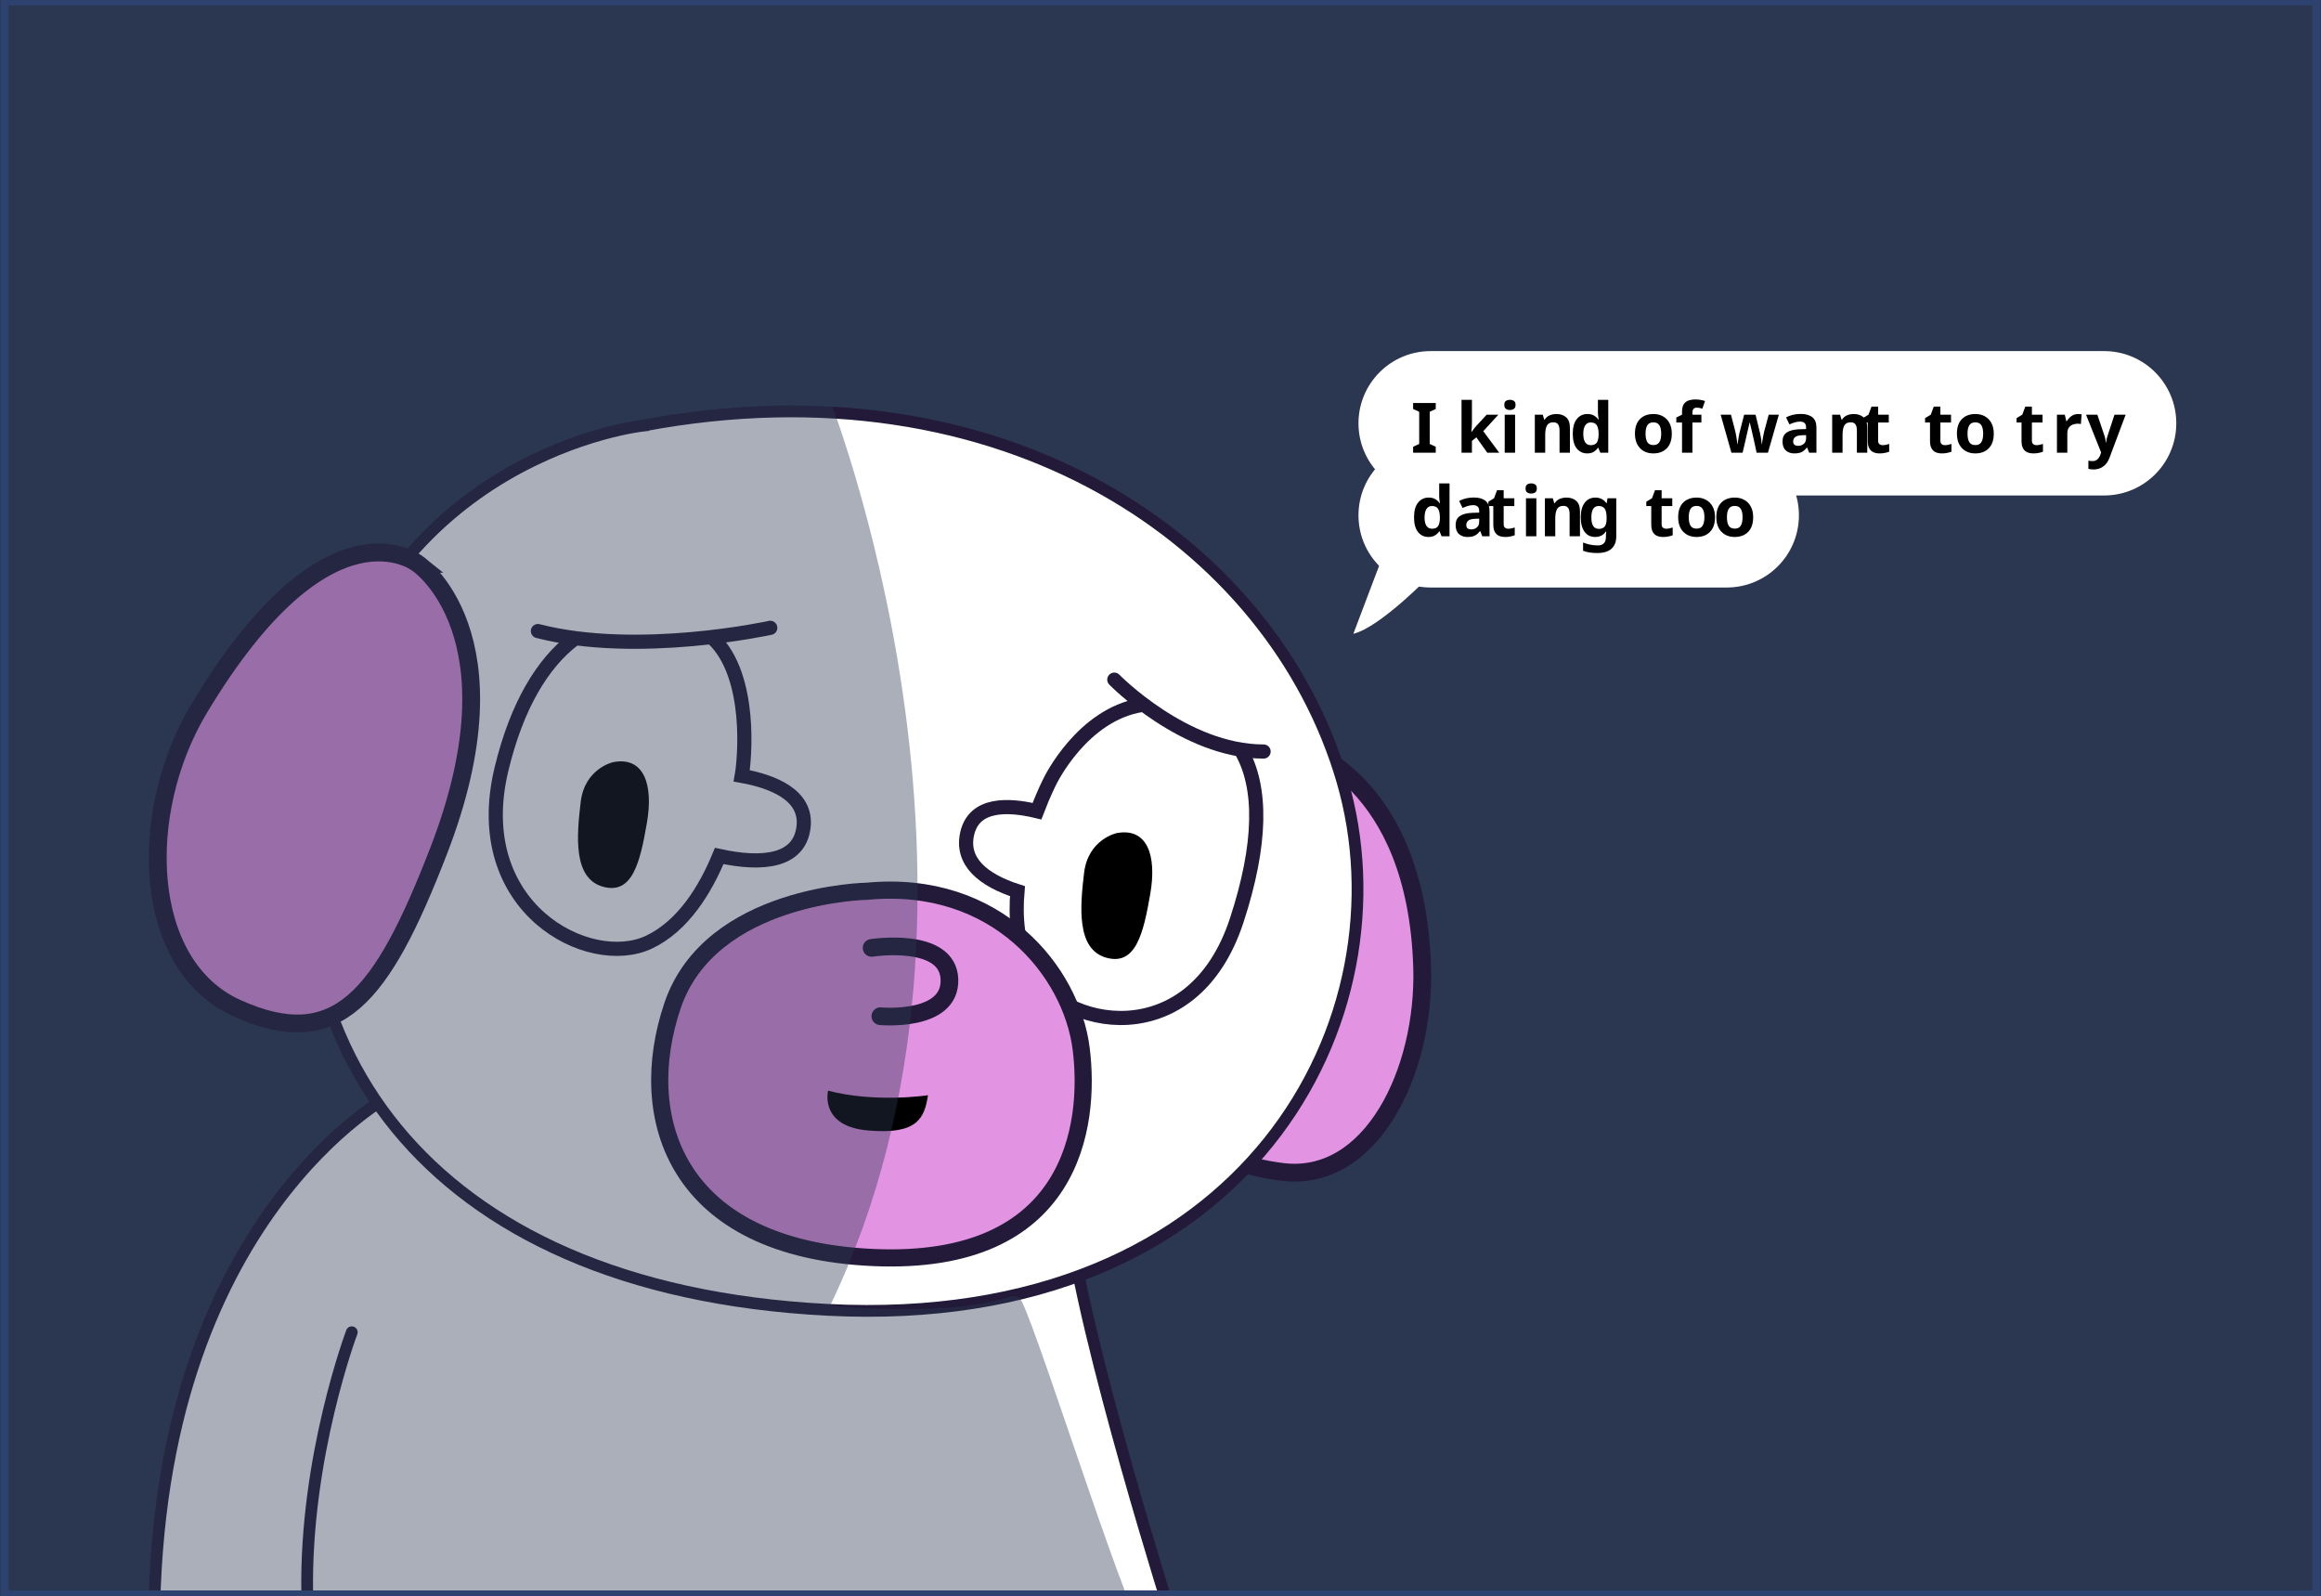
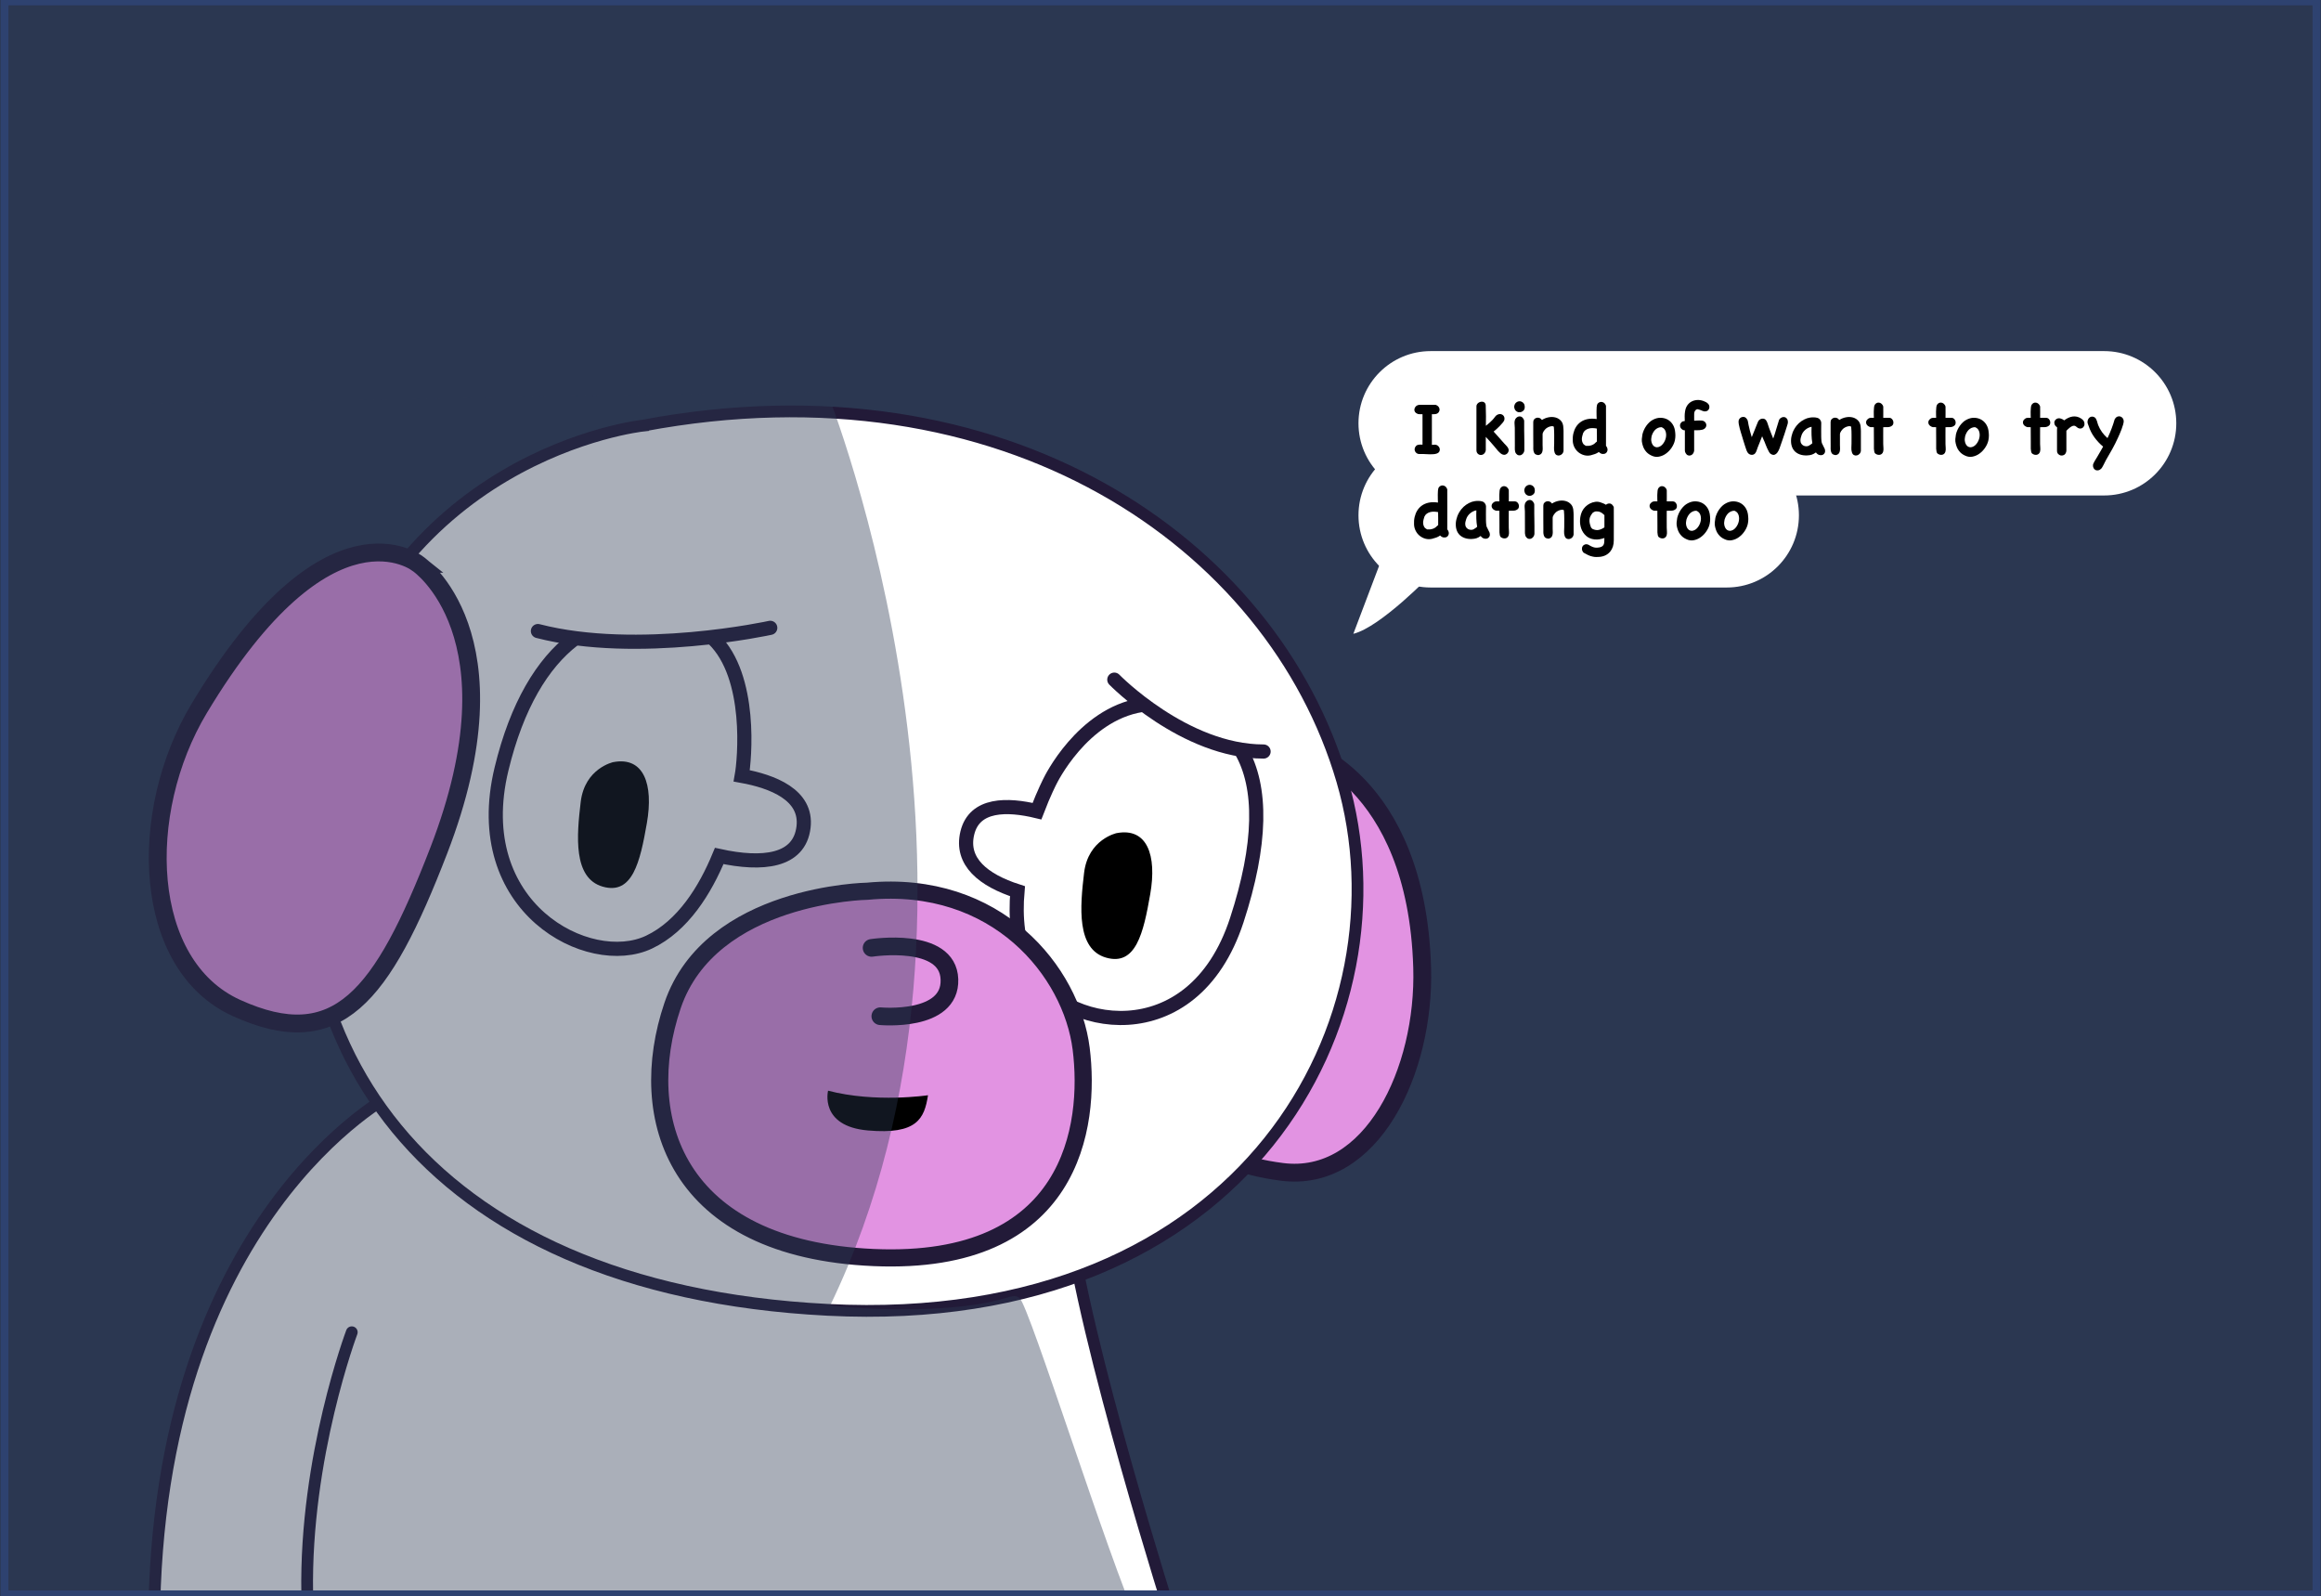
<svg xmlns="http://www.w3.org/2000/svg" id="Layer_1" data-name="Layer 1" width="800" height="550" viewBox="0 0 800 550">
  <rect x="-7.81" y="-5.67" width="814.41" height="565.59" fill="#2b3751" />
  <path d="M135.35,377.07s-81.6,42.07-82.23,182.46h351.32s-31.12-97.78-36.16-141l-232.92-41.46Z" fill="#fff" stroke="#221a38" stroke-linecap="round" stroke-miterlimit="10" stroke-width="4.05" />
  <path d="M447.8,257.28s-27.28-8.79-45.15,59.6c-17.87,68.39,11.74,83.47,39.16,87.01,30.99,4.01,49.43-34.82,48.38-70.39-1.94-65.47-42.39-76.23-42.39-76.23Z" fill="#e293e2" stroke="#221a38" stroke-linecap="round" stroke-miterlimit="10" stroke-width="6.14" />
  <path d="M221.68,146.69s-90.23,9.56-111.81,109.94c-21.58,100.38,34.82,187.62,175.35,194.82,145.37,7.46,201.16-101.19,177.41-182.42-23.98-82.03-116.52-145.72-240.95-122.35Z" fill="#fff" stroke="#221a38" stroke-linecap="round" stroke-miterlimit="10" stroke-width="4.05" />
  <path d="M393.5,242.99c-20.57,3.29-31.56,26.21-31.56,26.21,0,0-2.11,4.05-4.52,10.38-10.11-2.44-21.56-2.71-24.01,7.55-2.37,9.9,5.56,16.25,17.29,20.03-.79,8.95,0,18.22,3.99,26.27,10.58,21.39,56.36,30.31,71.6-16.27,8.54-26.12,8.85-45.87,1.43-58.56" fill="#fff" stroke="#221a38" stroke-linecap="round" stroke-miterlimit="10" stroke-width="4.88" />
  <path d="M298.98,307.17s-54.05.81-67.16,39.4c-13.11,38.59.83,83.91,69.38,86.86,68.55,2.94,74.79-45.43,71.46-71.96-3.33-26.53-29.02-58.52-73.68-54.3Z" fill="#e293e2" stroke="#221a38" stroke-linecap="round" stroke-miterlimit="10" stroke-width="5.91" />
  <path d="M300.42,326.7s26.32-4.1,26.83,10.85c.52,14.96-23.82,12.7-23.82,12.7" fill="none" stroke="#221a38" stroke-linecap="round" stroke-miterlimit="10" stroke-width="6.09" />
  <path d="M144.07,194.33s-30.67-24.67-75.41,49.83c-21.58,35.93-19.81,88.42,12.84,103.25,34.72,15.76,50.15-3.63,69.69-54.15,28.87-74.62-7.13-98.93-7.13-98.93Z" fill="#e293e2" stroke="#221a38" stroke-linecap="round" stroke-miterlimit="10" stroke-width="6.14" />
  <path d="M197.6,220.5c-10.54,8.12-19.42,22.5-24.74,44.55-11.53,47.81,30.13,69.48,50.84,59.67,11.72-5.55,19.37-18.01,24.2-29.7,14.97,3.27,27.64,1.91,29.06-9.93,1.34-11.13-10.65-15.76-21.3-17.69,1-5.53,3.68-34.09-9.69-47.16" fill="none" stroke="#221a38" stroke-linecap="round" stroke-miterlimit="10" stroke-width="4.88" />
  <path d="M319.86,377.49s-18,2.72-34.44-1.57c0,0-3.1,12.24,13.76,13.71,16.85,1.47,19.44-4.05,20.68-12.14Z" />
  <path d="M384.92,287.13s-9.87,2.08-11.26,13.72c-1.39,11.63-2.68,26.26,7.58,29.21,10.26,2.95,12.88-8.45,15.22-21.88,2.34-13.43-1.06-23.01-11.54-21.04Z" />
  <path d="M211.42,262.66s-9.87,2.08-11.26,13.72c-1.39,11.63-2.68,26.26,7.58,29.21,10.26,2.95,12.88-8.45,15.22-21.88,2.34-13.43-1.06-23.01-11.54-21.04Z" />
  <path d="M265.49,216.39s-45.6,10.01-80.08,1.11" fill="none" stroke="#221a38" stroke-linecap="round" stroke-miterlimit="10" stroke-width="4.88" />
  <path d="M384.08,234.25s24.14,24.77,51.45,24.77" fill="none" stroke="#221a38" stroke-linecap="round" stroke-miterlimit="10" stroke-width="4.88" />
  <path d="M121.25,459.17s-16.2,42.94-15.36,90.04" fill="none" stroke="#221a38" stroke-linecap="round" stroke-miterlimit="10" stroke-width="4.05" />
  <g>
    <rect x="468.24" y="121.01" width="281.88" height="49.76" rx="24.88" ry="24.88" fill="#fff" />
    <rect x="468.24" y="152.73" width="151.81" height="49.76" rx="24.88" ry="24.88" fill="#fff" />
    <path d="M493.21,198.1s-17.27,18-26.74,20.35l12.6-33.26,14.14,12.91Z" fill="#fff" />
  </g>
-   <text transform="translate(486.31 156.04)" font-family="ChalkboardSE-Bold, 'Chalkboard SE'" font-size="24" font-weight="700">
-     <tspan x="0" y="0">I ki</tspan>
-     <tspan x="40.84" y="0" letter-spacing=".05em">n</tspan>
-     <tspan x="54.71" y="0" letter-spacing="0em">d of wa</tspan>
-     <tspan x="143.33" y="0" letter-spacing="-.04em">n</tspan>
-     <tspan x="155.21" y="0">t </tspan>
-     <tspan x="176.67" y="0" letter-spacing="-.04em">t</tspan>
-     <tspan x="187.12" y="0" letter-spacing="0em">o t</tspan>
-     <tspan x="220.8" y="0" letter-spacing=".04em">r</tspan>
-     <tspan x="232.7" y="0" letter-spacing="0em">y </tspan>
-     <tspan x="0" y="28.8">d</tspan>
-     <tspan x="14.4" y="28.8" letter-spacing="-.07em">a</tspan>
-     <tspan x="26.15" y="28.8" letter-spacing="0em">t</tspan>
-     <tspan x="37.79" y="28.8" letter-spacing="0em">i</tspan>
-     <tspan x="44.31" y="28.8" letter-spacing=".02em">n</tspan>
-     <tspan x="57.47" y="28.8">g </tspan>
-     <tspan x="80.59" y="28.8" letter-spacing="-.04em">t</tspan>
-     <tspan x="91.04" y="28.8" letter-spacing=".04em">o</tspan>
-     <tspan x="104.19" y="28.8">o</tspan>
-   </text>
+   <g>
+     <path d="M494.51,153.25c.46.02.84.16,1.14.41.3.26.49.55.58.89.09.34.06.67-.08.99-.14.33-.43.58-.88.76-.32.12-.69.2-1.13.24-.43.04-.87.05-1.3.04-.43,0-.84-.03-1.21-.05-.37-.03-.65-.04-.85-.04h-1.56c-.37,0-.69-.1-.95-.3s-.46-.45-.57-.73c-.12-.28-.14-.58-.08-.9.06-.32.23-.61.49-.88.25-.25.57-.39.98-.42.41-.04.81-.04,1.22,0v-10.5c-.41,0-.79,0-1.14-.01-.35,0-.71-.14-1.06-.38-.27-.19-.44-.42-.53-.68-.09-.26-.1-.51-.04-.77.06-.26.18-.5.36-.73.18-.23.4-.4.66-.5.25-.11.5-.16.77-.16.9,0,1.81,0,2.72-.01.91,0,1.83,0,2.74.01.09,0,.17.03.25.08.08.05.16.1.25.13.41.23.68.56.82.98.14.42.09.84-.16,1.25-.12.21-.28.38-.46.49-.19.12-.39.19-.61.24-.22.04-.45.07-.68.07h-.66v10.55c.14,0,.27,0,.38-.01.11,0,.24-.02.38-.04h.19Z" />
+     <path d="M511.45,156.45c-.35.26-.72.38-1.1.36-.38-.02-.72-.17-1.01-.46-.29-.29-.44-.69-.44-1.21v-15.12c0-.27.07-.51.23-.73.15-.22.34-.4.57-.54.23-.14.48-.23.76-.28.27-.04.53-.04.76.03.23.06.43.19.6.4.17.2.26.48.28.83.05,1.38.08,2.62.08,3.71s0,2.2-.03,3.31c.41-.3.79-.61,1.15-.94.36-.33.72-.67,1.07-1.02.32-.34.63-.71.93-1.13.3-.42.68-.7,1.14-.86.34-.11.65-.12.94-.05.29.07.54.21.74.41.2.2.34.45.41.74.07.29.05.61-.05.94-.09.25-.29.56-.6.93-.31.37-.65.75-1.03,1.14-.38.39-.76.75-1.13,1.07-.37.33-.67.58-.9.76.62.67,1.23,1.35,1.83,2.04.6.69,1.21,1.38,1.83,2.07.27.3.52.57.76.81.24.24.45.53.62.86.14.28.19.57.13.88-.05.3-.17.56-.36.78-.19.22-.42.38-.69.49-.27.11-.57.12-.89.03-.3-.09-.59-.25-.88-.49-.28-.24-.55-.5-.81-.78-.26-.28-.5-.57-.73-.88-.23-.3-.44-.56-.64-.77-.48-.55-.95-1.09-1.42-1.63-.47-.54-.95-1.06-1.45-1.58v4.61c-.11.58-.34,1-.69,1.26Z" />
+     <path d="M521.9,140.2c.07-.65.3-1.14.68-1.45.38-.31.78-.46,1.21-.45s.82.17,1.18.49c.36.32.55.77.57,1.35.04.6-.12,1.07-.46,1.39s-.74.51-1.18.56c-.44.04-.86-.07-1.25-.36-.39-.28-.63-.73-.72-1.35l-.03-.19ZM525.4,155.29c-.04.35-.16.67-.37.94s-.46.47-.73.6c-.27.12-.57.15-.89.08-.32-.07-.6-.27-.85-.58-.14-.18-.24-.38-.3-.6-.06-.22-.1-.45-.12-.69-.02-.24-.02-.48-.01-.72,0-.24.01-.46.01-.65-.02-1.04-.02-2.08-.01-3.1,0-1.03,0-2.06-.01-3.1,0-.42-.03-.85-.08-1.29-.05-.43-.03-.86.08-1.29.09-.32.24-.59.46-.82.22-.23.47-.39.74-.48.27-.09.56-.1.85-.03s.54.26.76.56c.28.35.42.7.42,1.05v3.06c0,.6,0,1.19.03,1.78.02.85.03,1.7.03,2.55v2.73Z" />
+     <path d="M538.93,155.35c-.05.44-.22.8-.49,1.09-.27.28-.58.46-.93.53-.34.07-.68.03-.99-.13s-.55-.47-.69-.93c-.16-.49-.22-1.01-.19-1.55.04-.54.05-1.04.05-1.5,0-.96,0-1.9.01-2.85,0-.95-.03-1.9-.12-2.85-.02-.04-.04-.07-.05-.09-.02-.03-.05-.07-.11-.12-.41-.11-.84-.08-1.3.08-.46.16-.85.36-1.17.61-.28.23-.56.54-.84.94-.27.4-.41.78-.41,1.15v3.66c0,.28,0,.59.03.93.02.34,0,.66-.04.98-.04.32-.15.61-.3.88-.16.27-.42.46-.77.58-.19.07-.38.1-.54.08-.17-.02-.35-.06-.54-.13-.32-.11-.55-.29-.69-.54-.14-.26-.24-.53-.29-.82-.05-.29-.08-.57-.07-.85,0-.27.01-.49.01-.65,0-.41,0-.99-.01-1.76,0-.77-.01-1.58-.01-2.43v-4.19c0-.39.11-.71.34-.97.23-.26.5-.42.81-.5.31-.08.64-.06.98.05.34.12.63.35.86.7.71-.46,1.48-.77,2.33-.93s1.65-.13,2.4.08c.75.21,1.38.61,1.88,1.19s.76,1.39.78,2.41c0,.04,0,.14.03.32.02.18.03.42.03.74v6.79Z" />
+     <path d="M553.75,153.92c.3.51.4.97.3,1.38-.1.41-.3.71-.6.92-.3.2-.67.28-1.1.24-.43-.04-.85-.27-1.26-.68-.42.3-.87.53-1.33.7-.46.17-.95.31-1.46.44-.8.18-1.56.16-2.29-.04-.73-.2-1.38-.54-1.95-.99-.57-.46-1.03-1.03-1.38-1.71-.35-.68-.55-1.42-.58-2.21-.05-.88.01-1.73.2-2.55.19-.81.48-1.56.89-2.23.41-.67.94-1.25,1.6-1.72.66-.48,1.45-.81,2.35-1.01.53-.11,1.06-.16,1.6-.16s1.07.04,1.6.13c-.02-.39-.03-.84-.04-1.34,0-.5-.01-.99-.01-1.47s.02-.91.05-1.29c.04-.38.08-.65.13-.81.12-.32.31-.56.57-.73.26-.17.53-.26.81-.27.28,0,.56.06.84.21.27.15.49.38.65.68.04.09.08.17.13.25s.08.16.08.25c.02,2.32.02,4.61.01,6.87,0,2.26-.01,4.55-.01,6.87.07.11.13.19.19.27ZM550.07,152.46c.04-.05.1-.11.2-.16.1-.05.15-.12.15-.21v-2.19c0-.72,0-1.45-.03-2.19-.42-.09-.87-.14-1.33-.16-.46-.02-.91.03-1.34.13-.43.11-.83.28-1.19.53-.36.25-.65.6-.86,1.06-.11.34-.2.67-.29,1.01-.09.34-.14.66-.15.98,0,.32.03.63.12.94.09.31.24.61.45.89.07.07.15.14.25.21.1.07.29.19.57.37.65.05,1.28,0,1.87-.19.59-.18,1.12-.52,1.58-1.03Z" />
+     <path d="M566.11,149.7c.12-.51.3-1.02.52-1.51.22-.49.49-.97.81-1.42.32-.45.68-.86,1.07-1.23.4-.37.83-.67,1.29-.9.81-.42,1.63-.64,2.45-.65.82,0,1.59.16,2.29.49.71.34,1.31.84,1.8,1.5.49.66.82,1.45.98,2.37.09.6.14,1.17.15,1.71,0,.54-.05,1.1-.17,1.68-.18.83-.53,1.66-1.07,2.48-.54.82-1.18,1.51-1.94,2.07-.75.56-1.57.92-2.47,1.1-.89.18-1.79.04-2.69-.42-.41-.19-.77-.42-1.1-.68-.33-.26-.62-.56-.89-.92-.3-.39-.53-.8-.7-1.22-.17-.42-.3-.87-.41-1.33-.12-.49-.17-.99-.13-1.5s.1-.99.19-1.47l.03-.16ZM569.29,150.26c-.05.28-.1.56-.13.84-.04.27-.04.55,0,.84.05.41.16.78.33,1.11.17.34.39.6.66.8.27.19.59.3.94.31.35,0,.73-.1,1.14-.33.51-.3.95-.76,1.33-1.39.37-.63.6-1.28.69-1.96.09-.68.02-1.33-.21-1.94-.23-.61-.68-1.05-1.35-1.31-.44,0-.85.08-1.22.25-.37.17-.69.39-.97.66-.27.27-.51.6-.72.97-.2.37-.37.76-.49,1.17Z" />
+     <path d="M583.56,156.36c-.23.28-.5.48-.8.58-.3.11-.61.11-.93,0-.32-.11-.58-.34-.8-.72-.09-.14-.16-.29-.21-.45s-.08-.32-.08-.48v-6.97c-.34,0-.64-.09-.91-.28-.27-.19-.48-.42-.61-.69-.13-.27-.18-.57-.15-.88.04-.31.18-.6.42-.86.18-.19.37-.32.57-.38.2-.06.42-.1.65-.12-.02-.55-.03-1.09-.04-1.62,0-.53.03-1.06.12-1.59.11-.83.35-1.54.74-2.12.39-.58.87-1.03,1.45-1.35.57-.32,1.22-.5,1.92-.56.71-.05,1.44.05,2.2.32.32.11.62.24.91.4s.55.36.78.61c.16.18.27.38.34.62.07.24.08.48.04.72-.04.24-.13.46-.27.66-.13.2-.32.36-.57.46-.34.14-.67.18-.99.11-.33-.07-.65-.19-.97-.34-.19-.07-.38-.14-.56-.21-.18-.07-.36-.12-.56-.16-.19-.04-.37,0-.53.08-.16.09-.3.21-.41.36-.12.15-.2.32-.27.5-.06.19-.09.37-.09.54-.02.41-.02.82-.01,1.23,0,.42.01.83.01,1.23.27-.02.55-.04.85-.05.3-.02.6-.03.89-.03s.56,0,.81.03c.25.02.44.05.58.11.28.11.51.27.69.49.18.22.29.46.34.72.05.26.03.52-.07.78s-.27.5-.52.69c-.23.18-.5.3-.8.37-.3.07-.62.12-.95.15-.34.03-.66.04-.98.03-.32,0-.6-.01-.85-.01v7.08c-.05.39-.19.72-.42,1.01Z" />
+     <path d="M613.26,144.58c.27-.35.57-.6.92-.73.34-.13.67-.16.97-.08.3.08.56.26.77.54.21.28.33.66.34,1.14.02.27-.09.74-.33,1.43-.24.69-.53,1.59-.86,2.71-.02.07-.05.16-.09.27-.04.11-.11.28-.19.53s-.19.59-.34,1.03c-.15.44-.36,1.03-.62,1.78-.12.37-.28.81-.46,1.33-.19.51-.42.97-.7,1.37-.28.4-.62.67-1.01.82-.39.15-.86.04-1.41-.33-.18-.12-.37-.38-.58-.76-.21-.38-.42-.79-.61-1.23-.19-.44-.37-.86-.52-1.26-.15-.4-.25-.66-.3-.78-.12-.28-.27-.6-.42-.94s-.31-.69-.45-1.05l-.16.4c-.23.58-.46,1.17-.69,1.75-.23.58-.46,1.16-.69,1.72-.12.3-.24.63-.34.98-.11.35-.26.66-.45.93-.16.23-.36.39-.6.49-.24.1-.48.14-.73.12-.25-.02-.48-.08-.7-.2-.22-.12-.41-.28-.57-.49-.25-.35-.44-.76-.58-1.22-.14-.46-.28-.88-.42-1.27-.19-.55-.37-1.11-.53-1.68-.16-.57-.33-1.13-.5-1.66-.09-.28-.2-.65-.34-1.11-.14-.46-.28-.93-.41-1.42-.13-.49-.24-.96-.32-1.42-.08-.46-.11-.84-.09-1.14.02-.3.12-.57.3-.81.19-.24.41-.42.68-.53.27-.11.54-.15.84-.12.29.04.55.17.78.4.34.35.54.73.61,1.13.07.4.15.83.24,1.29.14.71.3,1.41.49,2.09.19.69.38,1.38.6,2.07.07-.16.15-.35.24-.58.09-.23.23-.57.42-1.03.16-.39.31-.77.46-1.14.15-.37.3-.74.44-1.11.11-.27.21-.53.32-.78.11-.26.21-.51.32-.76.12-.27.31-.48.54-.65.24-.17.5-.27.78-.32.28-.04.56-.02.82.08s.48.28.64.54c.23.35.41.75.53,1.18.12.43.26.84.4,1.23.25.64.49,1.28.73,1.92.24.65.49,1.28.76,1.9.39-1.06.73-2.13,1.03-3.2.3-1.07.63-2.13.98-3.2l.11-.16Z" />
+     <path d="M628.99,154.87c.14.51.11.94-.08,1.27-.19.34-.46.56-.81.68-.34.11-.72.1-1.13-.04-.41-.14-.76-.42-1.06-.85-.5.37-.98.63-1.45.78-.47.15-1,.23-1.6.25-.9.04-1.71-.07-2.41-.31-.71-.24-1.3-.6-1.79-1.07-.49-.48-.84-1.07-1.07-1.79-.23-.72-.31-1.54-.24-2.48.04-.39.1-.77.2-1.14.1-.37.21-.73.33-1.09.14-.39.34-.8.6-1.25.26-.44.52-.82.78-1.14.95-1.17,2.15-2.01,3.58-2.52.25-.09.58-.17,1.01-.24.42-.07.85-.1,1.29-.09.43,0,.85.07,1.25.17.4.11.69.29.89.56.16.21.27.4.34.56.07.16.11.33.12.5,0,.18,0,.37,0,.57,0,.2-.01.46-.01.76,0,.5,0,.98-.01,1.45,0,.47,0,.94.01,1.42v.62c0,.26,0,.53.03.81.02.28.04.55.07.81.03.26.07.46.12.62l1.06,2.17ZM623.36,153.68c.19-.12.42-.26.66-.41.25-.15.47-.32.66-.52-.16-.94-.25-1.87-.28-2.81-.03-.94-.02-1.88.01-2.84-.8.14-1.51.49-2.15,1.03-.64.55-1.08,1.19-1.33,1.94-.11.3-.19.61-.27.93-.07.32-.1.63-.08.93.02.41.12.75.32,1.02.19.27.43.48.7.62.27.14.57.22.88.24.31.02.6-.03.86-.13Z" />
+     <path d="M641.42,155.35c-.05.44-.22.8-.49,1.09-.27.28-.58.46-.93.53-.34.07-.68.03-.99-.13s-.55-.47-.69-.93c-.16-.49-.22-1.01-.19-1.55.04-.54.05-1.04.05-1.5,0-.96,0-1.9.01-2.85,0-.95-.03-1.9-.12-2.85-.02-.04-.04-.07-.05-.09-.02-.03-.05-.07-.11-.12-.41-.11-.84-.08-1.3.08-.46.16-.85.36-1.17.61-.28.23-.56.54-.84.94-.27.4-.41.78-.41,1.15v3.66c0,.28,0,.59.03.93.02.34,0,.66-.04.98-.04.32-.15.61-.3.88-.16.27-.42.46-.77.58-.19.07-.38.1-.54.08-.17-.02-.35-.06-.54-.13-.32-.11-.55-.29-.69-.54-.14-.26-.24-.53-.29-.82-.05-.29-.08-.57-.07-.85,0-.27.01-.49.01-.65,0-.41,0-.99-.01-1.76,0-.77-.01-1.58-.01-2.43v-4.19c0-.39.11-.71.34-.97.23-.26.5-.42.81-.5.31-.08.64-.06.98.05.34.12.63.35.86.7.71-.46,1.48-.77,2.33-.93s1.65-.13,2.4.08c.75.21,1.38.61,1.88,1.19s.76,1.39.78,2.41c0,.04,0,.14.03.32.02.18.03.42.03.74v6.79Z" />
+     <path d="M644.71,147.21c-.35-.09-.66-.24-.92-.45-.26-.21-.43-.46-.53-.74-.1-.28-.1-.57,0-.88.1-.3.31-.57.65-.82.28-.21.6-.32.95-.32h1.03c0-.12,0-.39-.03-.81-.02-.42-.02-.87-.01-1.37,0-.49.04-.97.09-1.42.05-.45.15-.76.29-.94.35-.49.79-.73,1.31-.7.52.03.95.28,1.29.76.07.09.14.19.2.32.06.12.09.24.09.34.02.64.02,1.27.01,1.91,0,.64-.01,1.27-.01,1.91h2.09c.32,0,.59.11.82.32.23.21.39.46.49.74.1.28.12.57.08.88-.04.3-.18.55-.41.74-.41.34-.88.51-1.42.53-.54.02-1.09.03-1.66.03,0,.97,0,1.94-.01,2.92,0,.97,0,1.94.01,2.92,0,.42.02.86.07,1.3.04.44.01.87-.09,1.27-.09.32-.24.57-.45.76s-.45.3-.72.34c-.27.04-.54.03-.82-.05-.28-.08-.55-.23-.8-.44-.12-.12-.22-.34-.28-.64-.06-.3-.1-.62-.12-.95-.02-.39-.02-.8,0-1.25v-1.38c0-.57,0-1.15-.01-1.76,0-.61-.01-1.19-.01-1.74v-1.3l-1.19-.03Z" />
+     <path d="M666.17,147.21c-.35-.09-.66-.24-.92-.45-.26-.21-.43-.46-.53-.74-.1-.28-.1-.57,0-.88.1-.3.31-.57.65-.82.28-.21.6-.32.95-.32h1.03c0-.12,0-.39-.03-.81-.02-.42-.02-.87-.01-1.37,0-.49.04-.97.09-1.42.05-.45.15-.76.29-.94.35-.49.79-.73,1.31-.7.52.03.95.28,1.29.76.07.09.14.19.2.32.06.12.09.24.09.34.02.64.02,1.27.01,1.91,0,.64-.01,1.27-.01,1.91h2.09c.32,0,.59.11.82.32.23.21.39.46.49.74.1.28.12.57.08.88-.04.3-.18.55-.41.74-.41.34-.88.51-1.42.53-.54.02-1.09.03-1.66.03,0,.97,0,1.94-.01,2.92,0,.97,0,1.94.01,2.92,0,.42.02.86.07,1.3.04.44.01.87-.09,1.27-.09.32-.24.57-.45.76s-.45.3-.72.34c-.27.04-.54.03-.82-.05-.28-.08-.55-.23-.8-.44-.12-.12-.22-.34-.28-.64-.06-.3-.1-.62-.12-.95-.02-.39-.02-.8,0-1.25v-1.38c0-.57,0-1.15-.01-1.76,0-.61-.01-1.19-.01-1.74v-1.3l-1.19-.03Z" />
+     <path d="M674.17,149.7c.12-.51.3-1.02.52-1.51.22-.49.49-.97.81-1.42.32-.45.68-.86,1.07-1.23.4-.37.83-.67,1.29-.9.81-.42,1.63-.64,2.45-.65.82,0,1.59.16,2.29.49.71.34,1.31.84,1.8,1.5.49.66.82,1.45.98,2.37.09.6.14,1.17.15,1.71,0,.54-.05,1.1-.17,1.68-.18.83-.53,1.66-1.07,2.48-.54.82-1.18,1.51-1.94,2.07-.75.56-1.57.92-2.47,1.1-.89.18-1.79.04-2.69-.42-.41-.19-.77-.42-1.1-.68-.33-.26-.62-.56-.89-.92-.3-.39-.53-.8-.7-1.22-.17-.42-.3-.87-.41-1.33-.12-.49-.17-.99-.13-1.5s.1-.99.19-1.47l.03-.16ZM677.36,150.26c-.05.28-.1.56-.13.84-.04.27-.04.55,0,.84.05.41.16.78.33,1.11.17.34.39.6.66.8.27.19.59.3.94.31.35,0,.73-.1,1.14-.33.51-.3.95-.76,1.33-1.39.37-.63.6-1.28.69-1.96.09-.68.02-1.33-.21-1.94-.23-.61-.68-1.05-1.35-1.31-.44,0-.85.08-1.22.25-.37.17-.69.39-.97.66-.27.27-.51.6-.72.97-.2.37-.37.76-.49,1.17Z" />
+     <path d="M698.78,147.21c-.35-.09-.66-.24-.92-.45-.26-.21-.43-.46-.53-.74-.1-.28-.1-.57,0-.88.1-.3.31-.57.65-.82.28-.21.6-.32.95-.32h1.03c0-.12,0-.39-.03-.81-.02-.42-.02-.87-.01-1.37,0-.49.04-.97.09-1.42.05-.45.15-.76.29-.94.35-.49.79-.73,1.31-.7.52.03.95.28,1.29.76.07.09.14.19.2.32.06.12.09.24.09.34.02.64.02,1.27.01,1.91,0,.64-.01,1.27-.01,1.91h2.09c.32,0,.59.11.82.32.23.21.39.46.49.74.1.28.12.57.08.88-.04.3-.18.55-.41.74-.41.34-.88.51-1.42.53-.54.02-1.09.03-1.66.03,0,.97,0,1.94-.01,2.92,0,.97,0,1.94.01,2.92,0,.42.02.86.07,1.3.04.44.01.87-.09,1.27-.09.32-.24.57-.45.76s-.45.3-.72.34c-.27.04-.54.03-.82-.05-.28-.08-.55-.23-.8-.44-.12-.12-.22-.34-.28-.64-.06-.3-.1-.62-.12-.95-.02-.39-.02-.8,0-1.25v-1.38c0-.57,0-1.15-.01-1.76,0-.61-.01-1.19-.01-1.74v-1.3l-1.19-.03Z" />
+     <path d="M709.05,147.86c.02-.11,0-.32-.03-.62-.28-.16-.5-.36-.66-.61-.16-.25-.25-.51-.28-.8-.03-.28.03-.55.16-.81.13-.26.35-.47.65-.65.41-.23.85-.27,1.34-.13.49.14.91.35,1.26.64.44-.34.9-.62,1.38-.85.48-.23.96-.38,1.46-.46.49-.08,1-.07,1.51.04.51.11,1.02.33,1.51.66.25.16.48.36.69.6.21.24.34.51.4.81.09.44.05.83-.11,1.15-.16.33-.38.57-.66.72-.28.15-.6.19-.95.13-.35-.06-.69-.25-1.01-.57-.11-.07-.18-.13-.23-.17-.04-.04-.14-.1-.28-.17-.28-.07-.56-.05-.84.05-.27.11-.54.25-.8.44-.26.19-.5.39-.72.61-.22.22-.42.42-.6.6v6.76c0,.27-.05.52-.16.77-.16.41-.41.69-.76.85-.34.16-.69.2-1.03.13-.34-.07-.65-.25-.9-.53-.26-.28-.38-.65-.38-1.09v-7.43c0,.07,0,.05.03-.07Z" />
+     <path d="M728.99,144.34c.21-.35.48-.6.8-.73s.63-.16.94-.09c.31.07.58.23.82.48.24.25.38.57.44.98.04.3-.02.73-.17,1.27-.15.55-.34,1.11-.56,1.7-.22.58-.45,1.14-.68,1.67-.23.53-.42.95-.56,1.25-.6,1.33-1.26,2.63-1.96,3.9-.71,1.27-1.43,2.54-2.17,3.79-.11.19-.23.43-.37.72-.14.28-.29.57-.44.88-.15.3-.3.58-.46.85-.16.27-.31.46-.45.58-.32.3-.65.48-.98.53-.34.05-.64,0-.92-.13-.27-.14-.5-.36-.66-.66-.17-.3-.23-.66-.2-1.09.02-.16.09-.37.21-.62.12-.26.27-.52.42-.8.16-.27.32-.54.48-.78.16-.25.28-.45.37-.61.35-.58.69-1.17,1.02-1.75.33-.58.66-1.17.99-1.75-1.17-.97-2.18-2.06-3.04-3.25-.86-1.19-1.52-2.51-1.98-3.94-.09-.25-.18-.5-.27-.74-.09-.25-.11-.5-.08-.77.04-.3.12-.57.25-.81.13-.24.31-.43.52-.58s.45-.23.73-.25c.27-.02.55.04.84.19.23.12.41.3.54.52s.24.46.33.72c.09.26.16.52.23.78.06.27.14.5.23.72.71,1.75,1.78,3.24,3.21,4.48.51-1.06.97-2.13,1.38-3.2.41-1.07.77-2.16,1.09-3.28l.11-.16Z" />
+     <path d="M499.04,182.71c.3.51.4.97.3,1.38-.1.41-.3.71-.6.92-.3.2-.67.28-1.1.24-.43-.04-.85-.27-1.26-.68-.42.3-.87.53-1.33.7-.46.17-.95.31-1.46.44-.8.18-1.56.16-2.29-.04-.73-.2-1.38-.54-1.95-.99-.57-.46-1.03-1.03-1.38-1.71-.35-.68-.55-1.42-.58-2.21-.05-.88.01-1.73.2-2.55.19-.81.48-1.56.89-2.23.41-.67.94-1.25,1.6-1.72.66-.48,1.45-.81,2.35-1.01.53-.11,1.06-.16,1.6-.16s1.07.04,1.6.13c-.02-.39-.03-.84-.04-1.34,0-.5-.01-.99-.01-1.47s.02-.91.05-1.29c.04-.38.08-.65.13-.81.12-.32.31-.56.57-.73.26-.17.53-.26.81-.27.28,0,.56.06.84.21.27.15.49.38.65.68.04.09.08.17.13.25s.08.16.08.25c.02,2.32.02,4.61.01,6.87,0,2.26-.01,4.55-.01,6.87.07.11.13.19.19.27ZM495.36,181.26c.04-.05.1-.11.2-.16.1-.05.15-.12.15-.21v-2.19c0-.72,0-1.45-.03-2.19-.42-.09-.87-.14-1.33-.16-.46-.02-.91.03-1.34.13-.43.11-.83.28-1.19.53-.36.25-.65.6-.86,1.06-.11.34-.2.67-.29,1.01-.09.34-.14.66-.15.98,0,.32.03.63.12.94.09.31.24.61.45.89.07.07.15.14.25.21.1.07.29.19.57.37.65.05,1.28,0,1.87-.19.59-.18,1.12-.52,1.58-1.03Z" />
+     <path d="M513.44,183.67c.14.51.11.94-.08,1.27-.19.34-.46.56-.81.68-.34.11-.72.1-1.13-.04-.41-.14-.76-.42-1.06-.85-.5.37-.98.63-1.45.78-.47.15-1,.23-1.6.25-.9.04-1.71-.07-2.41-.31-.71-.24-1.3-.6-1.79-1.07-.49-.48-.84-1.07-1.07-1.79-.23-.72-.31-1.54-.24-2.48.04-.39.1-.77.2-1.14.1-.37.21-.73.33-1.09.14-.39.34-.8.6-1.25.26-.44.52-.82.78-1.14.95-1.17,2.15-2.01,3.58-2.52.25-.09.58-.17,1.01-.24.42-.07.85-.1,1.29-.09.43,0,.85.07,1.25.17.4.11.69.29.89.56.16.21.27.4.34.56.07.16.11.33.12.5,0,.18,0,.37,0,.57,0,.2-.01.46-.01.76,0,.5,0,.98-.01,1.45,0,.47,0,.94.01,1.42v.62c0,.26,0,.53.03.81.02.28.04.55.07.81.03.26.07.46.12.62l1.06,2.17ZM507.82,182.48c.19-.12.42-.26.66-.41.25-.15.47-.32.66-.52-.16-.94-.25-1.87-.28-2.81-.03-.94-.02-1.88.01-2.84-.8.14-1.51.49-2.15,1.03-.64.55-1.08,1.19-1.33,1.94-.11.3-.19.61-.27.93-.07.32-.1.63-.08.93.02.41.12.75.32,1.02.19.27.43.48.7.62.27.14.57.22.88.24.31.02.6-.03.86-.13Z" />
+     <path d="M515.64,176.01c-.35-.09-.66-.24-.92-.45-.26-.21-.43-.46-.53-.74-.1-.28-.1-.57,0-.88.1-.3.31-.57.65-.82.28-.21.6-.32.95-.32h1.03c0-.12,0-.39-.03-.81-.02-.42-.02-.87-.01-1.37,0-.49.04-.97.09-1.42.05-.45.15-.76.29-.94.35-.49.79-.73,1.31-.7.52.03.95.28,1.29.76.07.09.14.19.2.32.06.12.09.24.09.34.02.64.02,1.27.01,1.91,0,.64-.01,1.27-.01,1.91h2.09c.32,0,.59.11.82.32.23.21.39.46.49.74.1.28.12.57.08.88-.04.3-.18.55-.41.74-.41.34-.88.51-1.42.53-.54.02-1.09.03-1.66.03,0,.97,0,1.94-.01,2.92,0,.97,0,1.94.01,2.92,0,.42.02.86.07,1.3.04.44.01.87-.09,1.27-.09.32-.24.57-.45.76s-.45.3-.72.34c-.27.04-.54.03-.82-.05-.28-.08-.55-.23-.8-.44-.12-.12-.22-.34-.28-.64-.06-.3-.1-.62-.12-.95-.02-.39-.02-.8,0-1.25v-1.38c0-.57,0-1.15-.01-1.76,0-.61-.01-1.19-.01-1.74v-1.3l-1.19-.03Z" />
+     <path d="M525.38,169c.07-.65.3-1.14.68-1.45.38-.31.78-.46,1.21-.45s.82.17,1.18.49c.36.32.55.77.57,1.35.04.6-.12,1.07-.46,1.39s-.74.51-1.18.56c-.44.04-.86-.07-1.25-.36-.39-.28-.63-.73-.72-1.35l-.03-.19ZM528.88,184.09c-.04.35-.16.67-.37.94s-.46.47-.73.6c-.27.12-.57.15-.89.08-.32-.07-.6-.27-.85-.58-.14-.18-.24-.38-.3-.6-.06-.22-.1-.45-.12-.69-.02-.24-.02-.48-.01-.72,0-.24.01-.46.01-.65-.02-1.04-.02-2.08-.01-3.1,0-1.03,0-2.06-.01-3.1,0-.42-.03-.85-.08-1.29-.05-.43-.03-.86.08-1.29.09-.32.24-.59.46-.82.22-.23.47-.39.74-.48.27-.09.56-.1.85-.03s.54.26.76.56c.28.35.42.7.42,1.05v3.06c0,.6,0,1.19.03,1.78.02.85.03,1.7.03,2.55v2.73Z" />
+     <path d="M542.4,184.15c-.05.44-.22.8-.49,1.09-.27.28-.58.46-.93.53-.34.07-.68.03-.99-.13s-.55-.47-.69-.93c-.16-.49-.22-1.01-.19-1.55.04-.54.05-1.04.05-1.5,0-.96,0-1.9.01-2.85,0-.95-.03-1.9-.12-2.85-.02-.04-.04-.07-.05-.09-.02-.03-.05-.07-.11-.12-.41-.11-.84-.08-1.3.08-.46.16-.85.36-1.17.61-.28.23-.56.54-.84.94-.27.4-.41.78-.41,1.15v3.66c0,.28,0,.59.03.93.02.34,0,.66-.04.98-.04.32-.15.61-.3.88-.16.27-.42.46-.77.58-.19.07-.38.1-.54.08-.17-.02-.35-.06-.54-.13-.32-.11-.55-.29-.69-.54-.14-.26-.24-.53-.29-.82-.05-.29-.08-.57-.07-.85,0-.27.01-.49.01-.65,0-.41,0-.99-.01-1.76,0-.77-.01-1.58-.01-2.43v-4.19c0-.39.11-.71.34-.97.23-.26.5-.42.81-.5.31-.08.64-.06.98.05.34.12.63.35.86.7.71-.46,1.48-.77,2.33-.93s1.65-.13,2.4.08c.75.21,1.38.61,1.88,1.19s.76,1.39.78,2.41c0,.04,0,.14.03.32.02.18.03.42.03.74v6.79Z" />
+     <path d="M545.74,190.38c-.3-.37-.46-.76-.48-1.15-.02-.4.07-.74.27-1.02.19-.28.47-.48.84-.58.36-.11.76-.05,1.21.16.19.14.37.25.53.32.16.07.38.18.66.32.27.12.57.22.9.28.34.06.65.08.95.04.6-.04,1.06-.14,1.39-.31.33-.17.56-.39.7-.66.14-.27.23-.61.25-1.01.03-.4.04-.84.04-1.34-.57.19-1.13.34-1.7.44-.57.1-1.15.11-1.75.04-1.17-.14-2.13-.56-2.88-1.25-.75-.69-1.3-1.51-1.64-2.47s-.49-1.98-.42-3.06c.06-1.09.31-2.09.76-3.01.27-.53.63-1.02,1.09-1.47.46-.45.98-.82,1.55-1.11.57-.29,1.18-.48,1.8-.57.63-.09,1.23-.04,1.82.16.34.12.66.25.98.37.32.12.63.28.93.48.34-.3.73-.45,1.18-.45s.84.21,1.15.64c.07.11.15.23.24.36.09.13.13.26.13.38.02,1.89.02,3.78.01,5.66,0,1.88-.01,3.77-.01,5.66,0,.76-.1,1.47-.3,2.12-.2.65-.51,1.23-.92,1.74-.41.5-.91.91-1.51,1.23-.6.32-1.3.52-2.1.61-.41.04-.8.05-1.19.05s-.79-.04-1.19-.13c-.57-.11-1.11-.28-1.63-.53-.52-.25-1.04-.52-1.55-.82l-.11-.11ZM548.87,182.29c.78.37,1.49.49,2.15.36.65-.13,1.32-.43,1.99-.89v-4.22c-.51-.51-1.01-.87-1.5-1.07-.49-.2-1.07-.26-1.74-.17-.12.07-.24.13-.36.19-.11.05-.23.11-.36.16-.37.42-.65.84-.85,1.23-.19.4-.31.8-.34,1.22-.04.42,0,.84.09,1.27.1.43.24.91.44,1.42.05.09.13.18.24.27.11.09.19.17.24.24Z" />
+     <path d="M570.09,176.01c-.35-.09-.66-.24-.92-.45-.26-.21-.43-.46-.53-.74-.1-.28-.1-.57,0-.88.1-.3.31-.57.65-.82.28-.21.6-.32.95-.32h1.03c0-.12,0-.39-.03-.81-.02-.42-.02-.87-.01-1.37,0-.49.04-.97.09-1.42.05-.45.15-.76.29-.94.35-.49.79-.73,1.31-.7.52.03.95.28,1.29.76.07.09.14.19.2.32.06.12.09.24.09.34.02.64.02,1.27.01,1.91,0,.64-.01,1.27-.01,1.91h2.09c.32,0,.59.11.82.32.23.21.39.46.49.74.1.28.12.57.08.88-.04.3-.18.55-.41.74-.41.34-.88.51-1.42.53-.54.02-1.09.03-1.66.03,0,.97,0,1.94-.01,2.92,0,.97,0,1.94.01,2.92,0,.42.02.86.07,1.3.04.44.01.87-.09,1.27-.09.32-.24.57-.45.76s-.45.3-.72.34c-.27.04-.54.03-.82-.05-.28-.08-.55-.23-.8-.44-.12-.12-.22-.34-.28-.64-.06-.3-.1-.62-.12-.95-.02-.39-.02-.8,0-1.25v-1.38c0-.57,0-1.15-.01-1.76,0-.61-.01-1.19-.01-1.74v-1.3l-1.19-.03Z" />
+     <path d="M578.1,178.5c.12-.51.3-1.02.52-1.51.22-.49.49-.97.81-1.42.32-.45.68-.86,1.07-1.23.4-.37.83-.67,1.29-.9.81-.42,1.63-.64,2.45-.65.82,0,1.59.16,2.29.49.71.34,1.31.84,1.8,1.5.49.66.82,1.45.98,2.37.09.6.14,1.17.15,1.71,0,.54-.05,1.1-.17,1.68-.18.83-.53,1.66-1.07,2.48-.54.82-1.18,1.51-1.94,2.07-.75.56-1.57.92-2.47,1.1-.89.18-1.79.04-2.69-.42-.41-.19-.77-.42-1.1-.68-.33-.26-.62-.56-.89-.92-.3-.39-.53-.8-.7-1.22-.17-.42-.3-.87-.41-1.33-.12-.49-.17-.99-.13-1.5s.1-.99.19-1.47l.03-.16ZM581.28,179.06c-.05.28-.1.56-.13.84-.04.27-.04.55,0,.84.05.41.16.78.33,1.11.17.34.39.6.66.8.27.19.59.3.94.31.35,0,.73-.1,1.14-.33.51-.3.95-.76,1.33-1.39.37-.63.6-1.28.69-1.96.09-.68.02-1.33-.21-1.94-.23-.61-.68-1.05-1.35-1.31-.44,0-.85.08-1.22.25-.37.17-.69.39-.97.66-.27.27-.51.6-.72.97-.2.37-.37.76-.49,1.17Z" />
+     <path d="M591.25,178.5c.12-.51.3-1.02.52-1.51.22-.49.49-.97.81-1.42.32-.45.68-.86,1.07-1.23.4-.37.83-.67,1.29-.9.81-.42,1.63-.64,2.45-.65.82,0,1.59.16,2.29.49.71.34,1.31.84,1.8,1.5.49.66.82,1.45.98,2.37.09.6.14,1.17.15,1.71,0,.54-.05,1.1-.17,1.68-.18.83-.53,1.66-1.07,2.48-.54.82-1.18,1.51-1.94,2.07-.75.56-1.57.92-2.47,1.1-.89.18-1.79.04-2.69-.42-.41-.19-.77-.42-1.1-.68-.33-.26-.62-.56-.89-.92-.3-.39-.53-.8-.7-1.22-.17-.42-.3-.87-.41-1.33-.12-.49-.17-.99-.13-1.5s.1-.99.19-1.47l.03-.16ZM594.43,179.06c-.05.28-.1.56-.13.84-.04.27-.04.55,0,.84.05.41.16.78.33,1.11.17.34.39.6.66.8.27.19.59.3.94.31.35,0,.73-.1,1.14-.33.51-.3.95-.76,1.33-1.39.37-.63.6-1.28.69-1.96.09-.68.02-1.33-.21-1.94-.23-.61-.68-1.05-1.35-1.31-.44,0-.85.08-1.22.25-.37.17-.69.39-.97.66-.27.27-.51.6-.72.97-.2.37-.37.76-.49,1.17Z" />
+   </g>
  <path d="M285.02,135.02s69.52,173.11,1.12,314.95c0,0,21.15,2.53,42.61.56,19.26-1.76,19.97-5.36,22.71-3.08,3.36,2.8,30.82,90.35,40.78,111.92H37.21V139.38l247.81-4.35Z" fill="#2b3751" opacity=".4" />
  <rect x="1.56" y=".49" width="796.88" height="549.02" fill="none" stroke="#2e4270" stroke-linecap="round" stroke-miterlimit="10" stroke-width="2.69" />
</svg>
